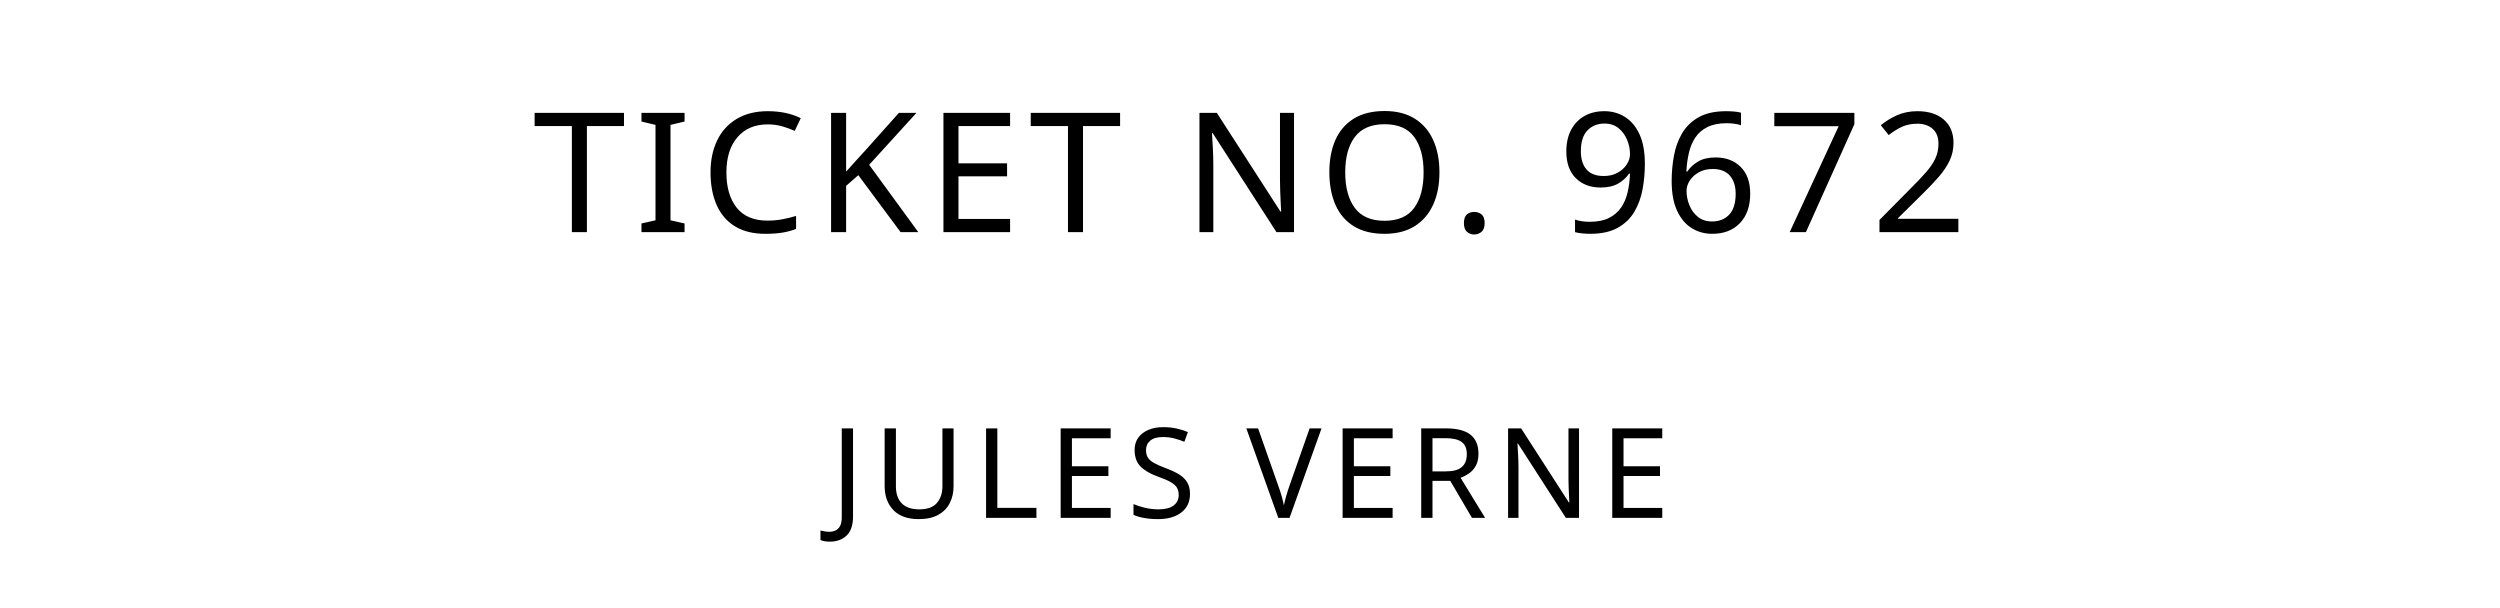
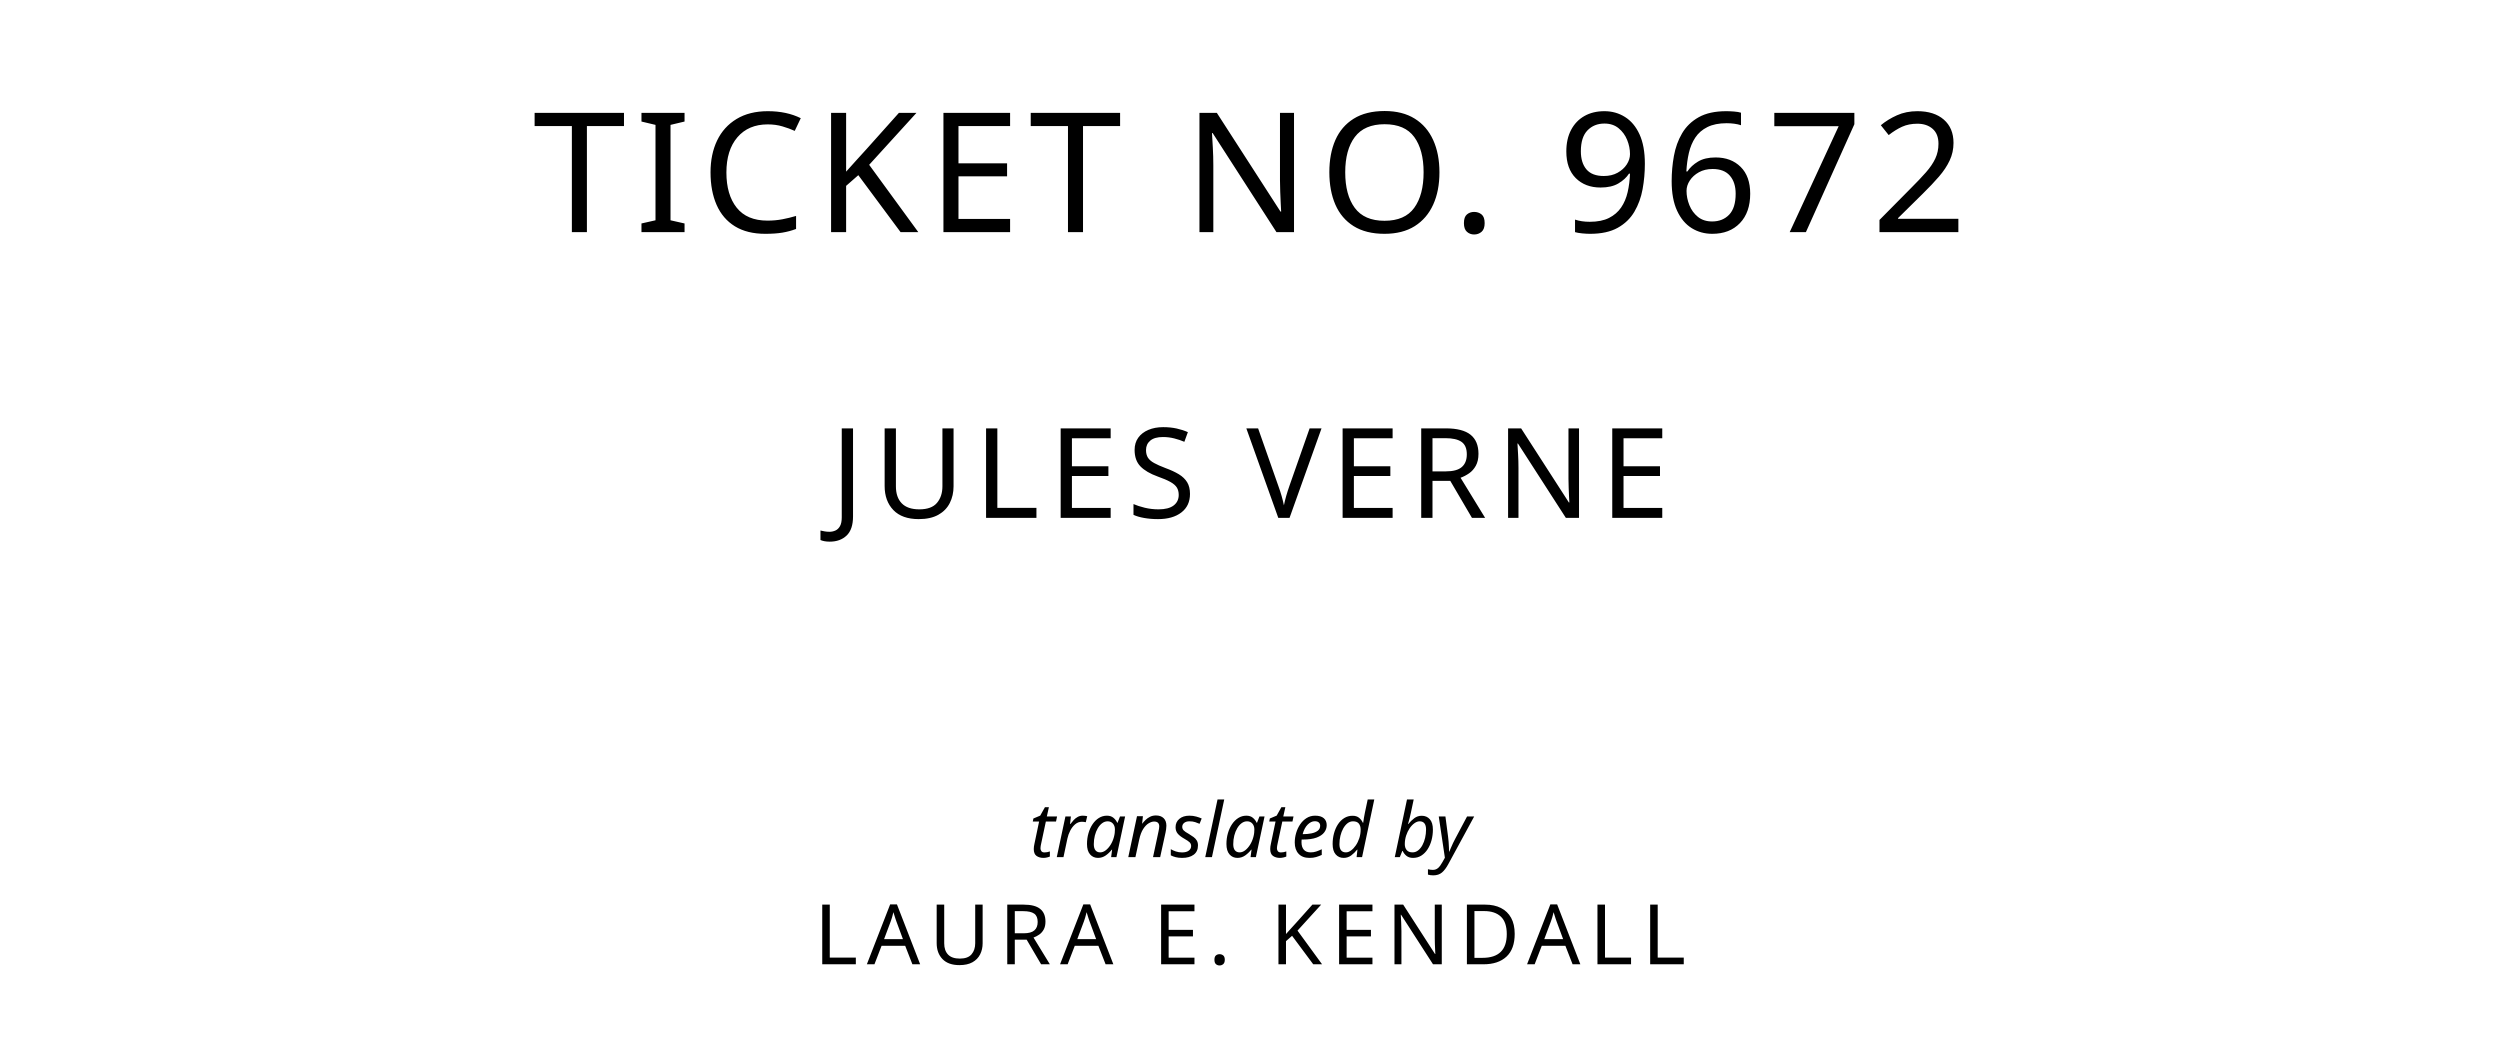
- <svg xmlns="http://www.w3.org/2000/svg" version="1.1" viewBox="0 0 1400 340">
+ <svg xmlns="http://www.w3.org/2000/svg" version="1.1" viewBox="0 0 1400 590">
  <style type="text/css">
		text{
			font-family: "League Spartan";
			letter-spacing: 5px;
			text-anchor: middle;
		}

		.title{
			font-size: 93.567px;
		}

		.author{
			font-size: 70.175px;
		}
+ 
+ 		.contributor-descriptor{
+ 			font-family: "OFL Sorts Mill Goudy";
+ 			font-size: 42.508px;
+ 			font-style: italic;
+ 			letter-spacing: 0;
+ 		}
+ 
+ 		.contributor{
+ 			font-size: 46.784px;
+ 		}
	</style>
  <text class="title" x="700" y="130">TICKET NO. 9672</text>
  <text class="author" x="700" y="290">JULES VERNE</text>
+   <text class="contributor-descriptor" x="700" y="480">translated by</text>
+   <text class="contributor" x="700" y="540">LAURA E. KENDALL</text>
</svg>
